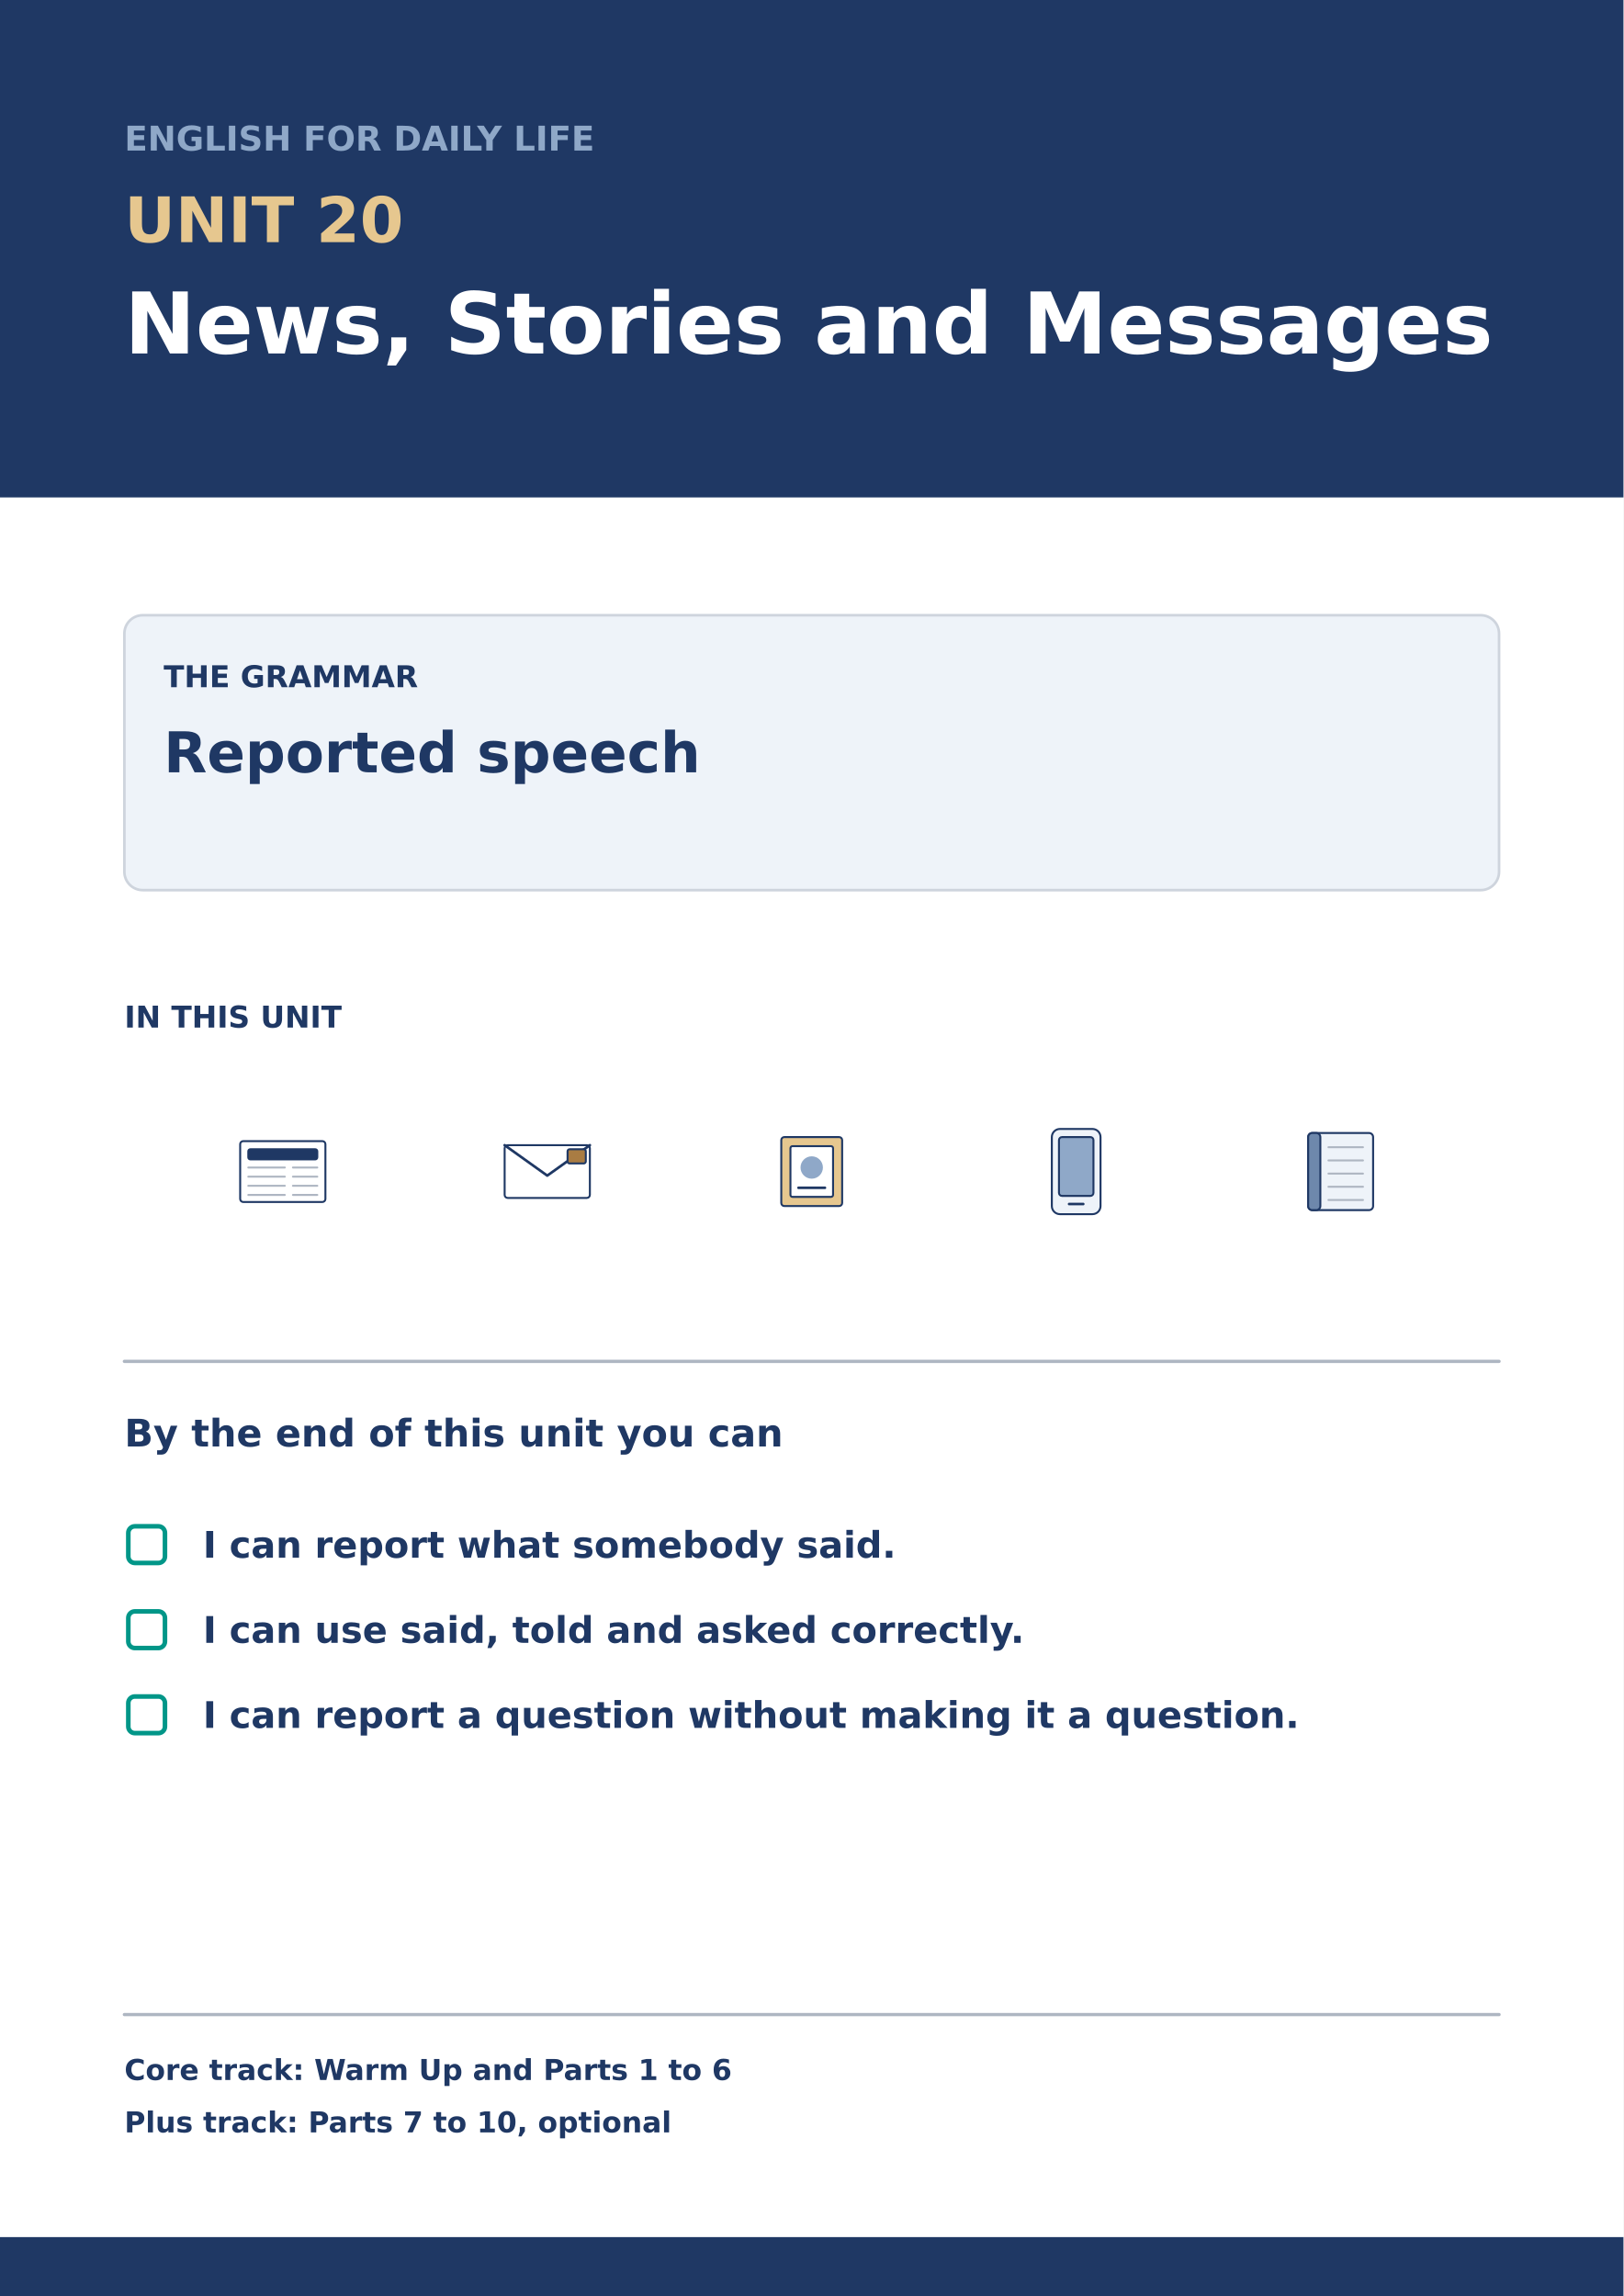
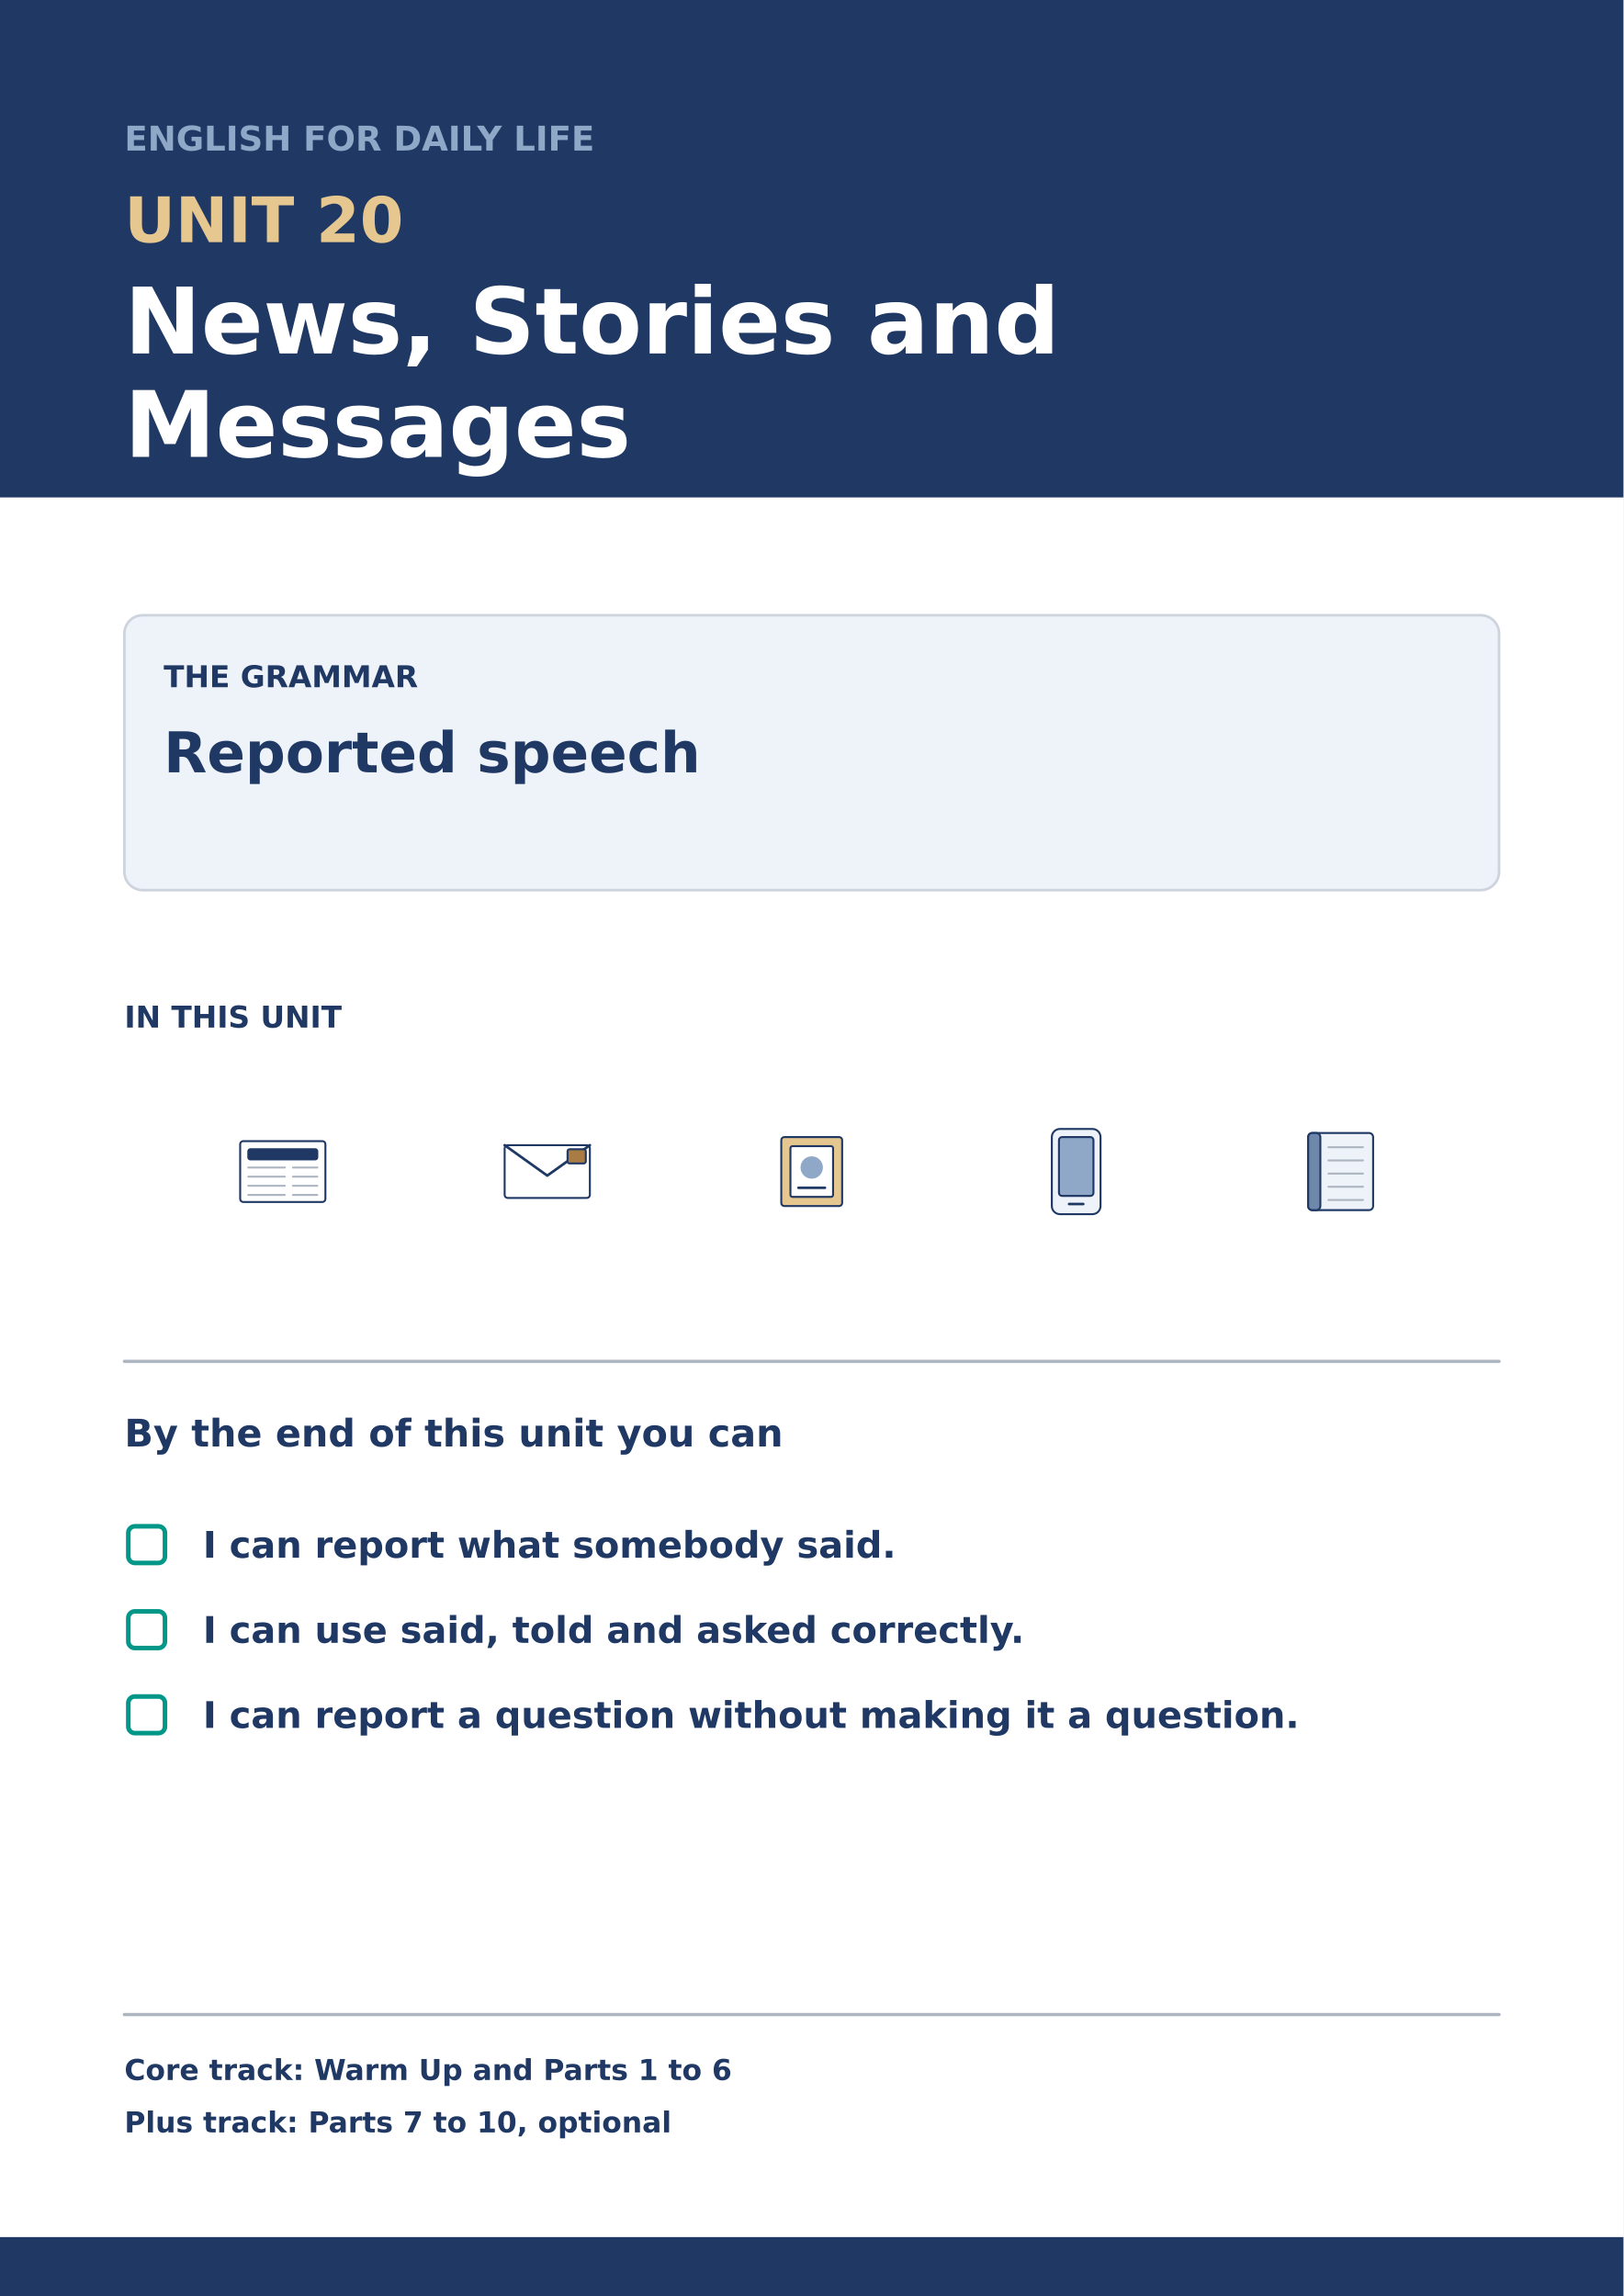
<svg xmlns="http://www.w3.org/2000/svg" width="2480" height="3508" viewBox="0 0 2480 3508">
  <rect width="2480" height="3508" fill="#FFFFFF" />
  <rect x="0.0" y="0.0" width="2480.0" height="760.0" rx="0" fill="#1F3864" stroke="#1F3864" stroke-width="0" />
  <text x="190.0" y="230.0" font-family="DejaVu Sans" font-size="52" font-weight="bold" fill="#8FA8C8" text-anchor="start">ENGLISH FOR DAILY LIFE</text>
  <text x="190.0" y="370.0" font-family="DejaVu Sans" font-size="96" font-weight="bold" fill="#E6C78F" text-anchor="start">UNIT 20</text>
-   <text x="190.0" y="540.0" font-family="DejaVu Sans" font-size="130" font-weight="bold" fill="#FFFFFF" text-anchor="start">News, Stories and Messages</text>
+   <text x="190.0" y="540.0" font-family="DejaVu Sans" font-size="140" font-weight="bold" fill="#FFFFFF" text-anchor="start">News, Stories and</text>
+   <text x="190.0" y="698.0" font-family="DejaVu Sans" font-size="140" font-weight="bold" fill="#FFFFFF" text-anchor="start">Messages</text>
  <rect x="190.0" y="940.0" width="2100.0" height="420.0" rx="28" fill="#EEF3F9" stroke="#CED4DD" stroke-width="4" />
  <text x="250.0" y="1050.0" font-family="DejaVu Sans" font-size="46" font-weight="bold" fill="#1F3864" text-anchor="start">THE GRAMMAR</text>
  <text x="250.0" y="1180.0" font-family="DejaVu Sans" font-size="86" font-weight="bold" fill="#1F3864" text-anchor="start">Reported speech</text>
  <text x="190.0" y="1570.0" font-family="DejaVu Sans" font-size="46" font-weight="bold" fill="#1F3864" text-anchor="start">IN THIS UNIT</text>
  <rect x="366.9" y="1743.5" width="130.2" height="93.0" rx="4.65" fill="#FFFFFF" stroke="#1F3864" stroke-width="3" />
  <rect x="379.3" y="1755.9" width="105.4" height="15.5" rx="3.1" fill="#1F3864" stroke="#1F3864" stroke-width="3" />
  <line x1="379.3" y1="1783.8" x2="435.1" y2="1783.8" stroke="#AEB6C2" stroke-width="3" stroke-linecap="round" />
  <line x1="447.5" y1="1783.8" x2="484.7" y2="1783.8" stroke="#AEB6C2" stroke-width="3" stroke-linecap="round" />
  <line x1="379.3" y1="1797.8" x2="435.1" y2="1797.8" stroke="#AEB6C2" stroke-width="3" stroke-linecap="round" />
  <line x1="447.5" y1="1797.8" x2="484.7" y2="1797.8" stroke="#AEB6C2" stroke-width="3" stroke-linecap="round" />
  <line x1="379.3" y1="1811.7" x2="435.1" y2="1811.7" stroke="#AEB6C2" stroke-width="3" stroke-linecap="round" />
  <line x1="447.5" y1="1811.7" x2="484.7" y2="1811.7" stroke="#AEB6C2" stroke-width="3" stroke-linecap="round" />
  <line x1="379.3" y1="1825.7" x2="435.1" y2="1825.7" stroke="#AEB6C2" stroke-width="3" stroke-linecap="round" />
  <line x1="447.5" y1="1825.7" x2="484.7" y2="1825.7" stroke="#AEB6C2" stroke-width="3" stroke-linecap="round" />
  <rect x="770.9" y="1749.7" width="130.2" height="80.6" rx="4.65" fill="#FFFFFF" stroke="#1F3864" stroke-width="3" />
  <path d="M 770.9 1749.7 L 836.0 1796.2 L 901.1 1749.7" fill="none" stroke="#1F3864" stroke-width="4" stroke-linecap="round" stroke-linejoin="round" />
  <rect x="867.0" y="1755.9" width="27.9" height="21.7" rx="3.1" fill="#A97C43" stroke="#1F3864" stroke-width="3" />
  <rect x="1193.5" y="1737.3" width="93.0" height="105.4" rx="4.65" fill="#E6C78F" stroke="#1F3864" stroke-width="3" />
  <rect x="1207.5" y="1751.2" width="65.1" height="77.5" rx="3.1" fill="#FFFFFF" stroke="#1F3864" stroke-width="3" />
  <circle cx="1240.0" cy="1783.8" r="17.1" fill="#8FA8C8" stroke="#1F3864" stroke-width="0" />
  <line x1="1219.8" y1="1814.8" x2="1260.2" y2="1814.8" stroke="#1F3864" stroke-width="4" stroke-linecap="round" />
  <rect x="1606.8" y="1724.9" width="74.4" height="130.2" rx="12.4" fill="#EEF3F9" stroke="#1F3864" stroke-width="3" />
  <rect x="1617.7" y="1737.3" width="52.7" height="89.9" rx="4.65" fill="#8FA8C8" stroke="#1F3864" stroke-width="3" />
  <line x1="1633.2" y1="1839.6" x2="1654.8" y2="1839.6" stroke="#1F3864" stroke-width="4" stroke-linecap="round" />
  <rect x="1998.4" y="1731.1" width="99.2" height="117.8" rx="6.2" fill="#EEF3F9" stroke="#1F3864" stroke-width="3" />
  <rect x="1998.4" y="1731.1" width="18.6" height="117.8" rx="6.2" fill="#6E88AC" stroke="#1F3864" stroke-width="3" />
  <line x1="2029.4" y1="1752.8" x2="2082.1" y2="1752.8" stroke="#AEB6C2" stroke-width="3" stroke-linecap="round" />
  <line x1="2029.4" y1="1773.0" x2="2082.1" y2="1773.0" stroke="#AEB6C2" stroke-width="3" stroke-linecap="round" />
  <line x1="2029.4" y1="1793.1" x2="2082.1" y2="1793.1" stroke="#AEB6C2" stroke-width="3" stroke-linecap="round" />
  <line x1="2029.4" y1="1813.2" x2="2082.1" y2="1813.2" stroke="#AEB6C2" stroke-width="3" stroke-linecap="round" />
  <line x1="2029.4" y1="1833.4" x2="2082.1" y2="1833.4" stroke="#AEB6C2" stroke-width="3" stroke-linecap="round" />
  <line x1="190.0" y1="2080.0" x2="2290.0" y2="2080.0" stroke="#AEB6C2" stroke-width="5" stroke-linecap="round" />
  <text x="190.0" y="2210.0" font-family="DejaVu Sans" font-size="58" font-weight="bold" fill="#1F3864" text-anchor="start">By the end of this unit you can</text>
  <rect x="196.0" y="2332.0" width="56.0" height="56.0" rx="10" fill="#FFFFFF" stroke="#009688" stroke-width="7" />
  <text x="310.0" y="2380.0" font-family="DejaVu Sans" font-size="56" font-weight="bold" fill="#1F3864" text-anchor="start">I can report what somebody said.</text>
  <rect x="196.0" y="2462.0" width="56.0" height="56.0" rx="10" fill="#FFFFFF" stroke="#009688" stroke-width="7" />
  <text x="310.0" y="2510.0" font-family="DejaVu Sans" font-size="56" font-weight="bold" fill="#1F3864" text-anchor="start">I can use said, told and asked correctly.</text>
  <rect x="196.0" y="2592.0" width="56.0" height="56.0" rx="10" fill="#FFFFFF" stroke="#009688" stroke-width="7" />
  <text x="310.0" y="2640.0" font-family="DejaVu Sans" font-size="56" font-weight="bold" fill="#1F3864" text-anchor="start">I can report a question without making it a question.</text>
  <line x1="190.0" y1="3078.0" x2="2290.0" y2="3078.0" stroke="#AEB6C2" stroke-width="5" stroke-linecap="round" />
  <text x="190.0" y="3178.0" font-family="DejaVu Sans" font-size="44" font-weight="bold" fill="#1F3864" text-anchor="start">Core track: Warm Up and Parts 1 to 6</text>
  <text x="190.0" y="3258.0" font-family="DejaVu Sans" font-size="44" font-weight="bold" fill="#1F3864" text-anchor="start">Plus track: Parts 7 to 10, optional</text>
  <rect x="0.0" y="3418.0" width="2480.0" height="90.0" rx="0" fill="#1F3864" stroke="#1F3864" stroke-width="0" />
</svg>
